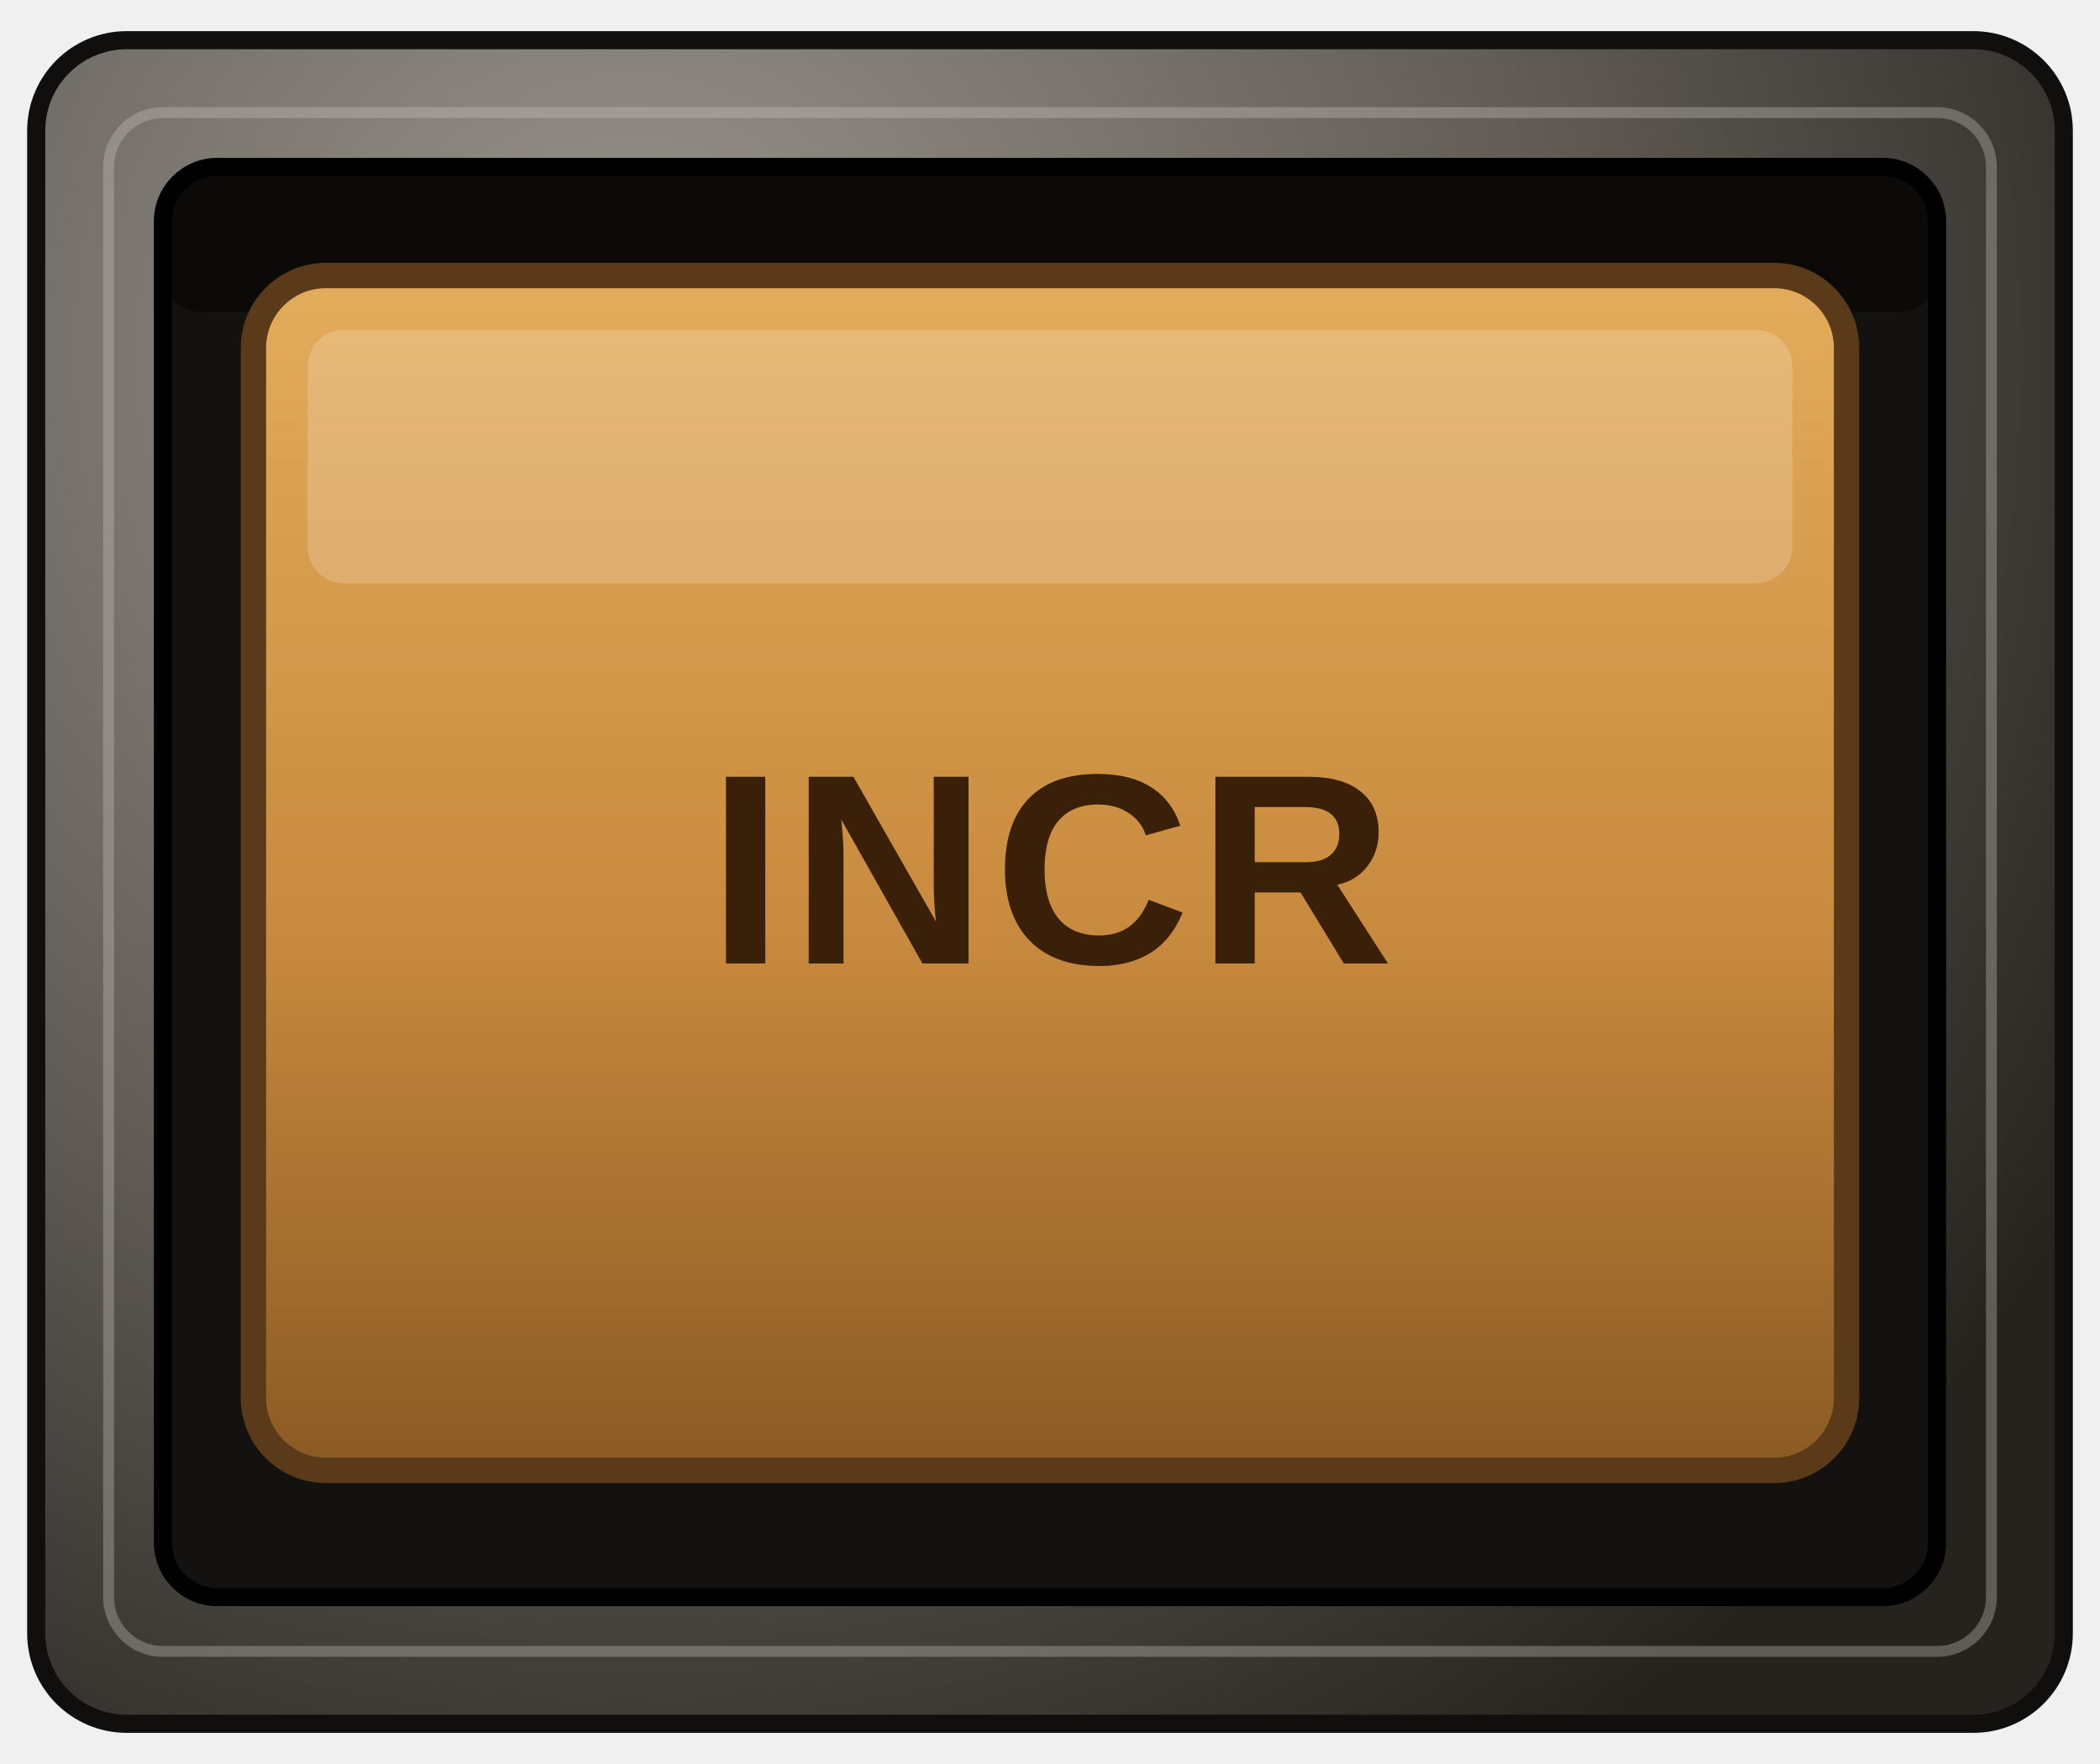
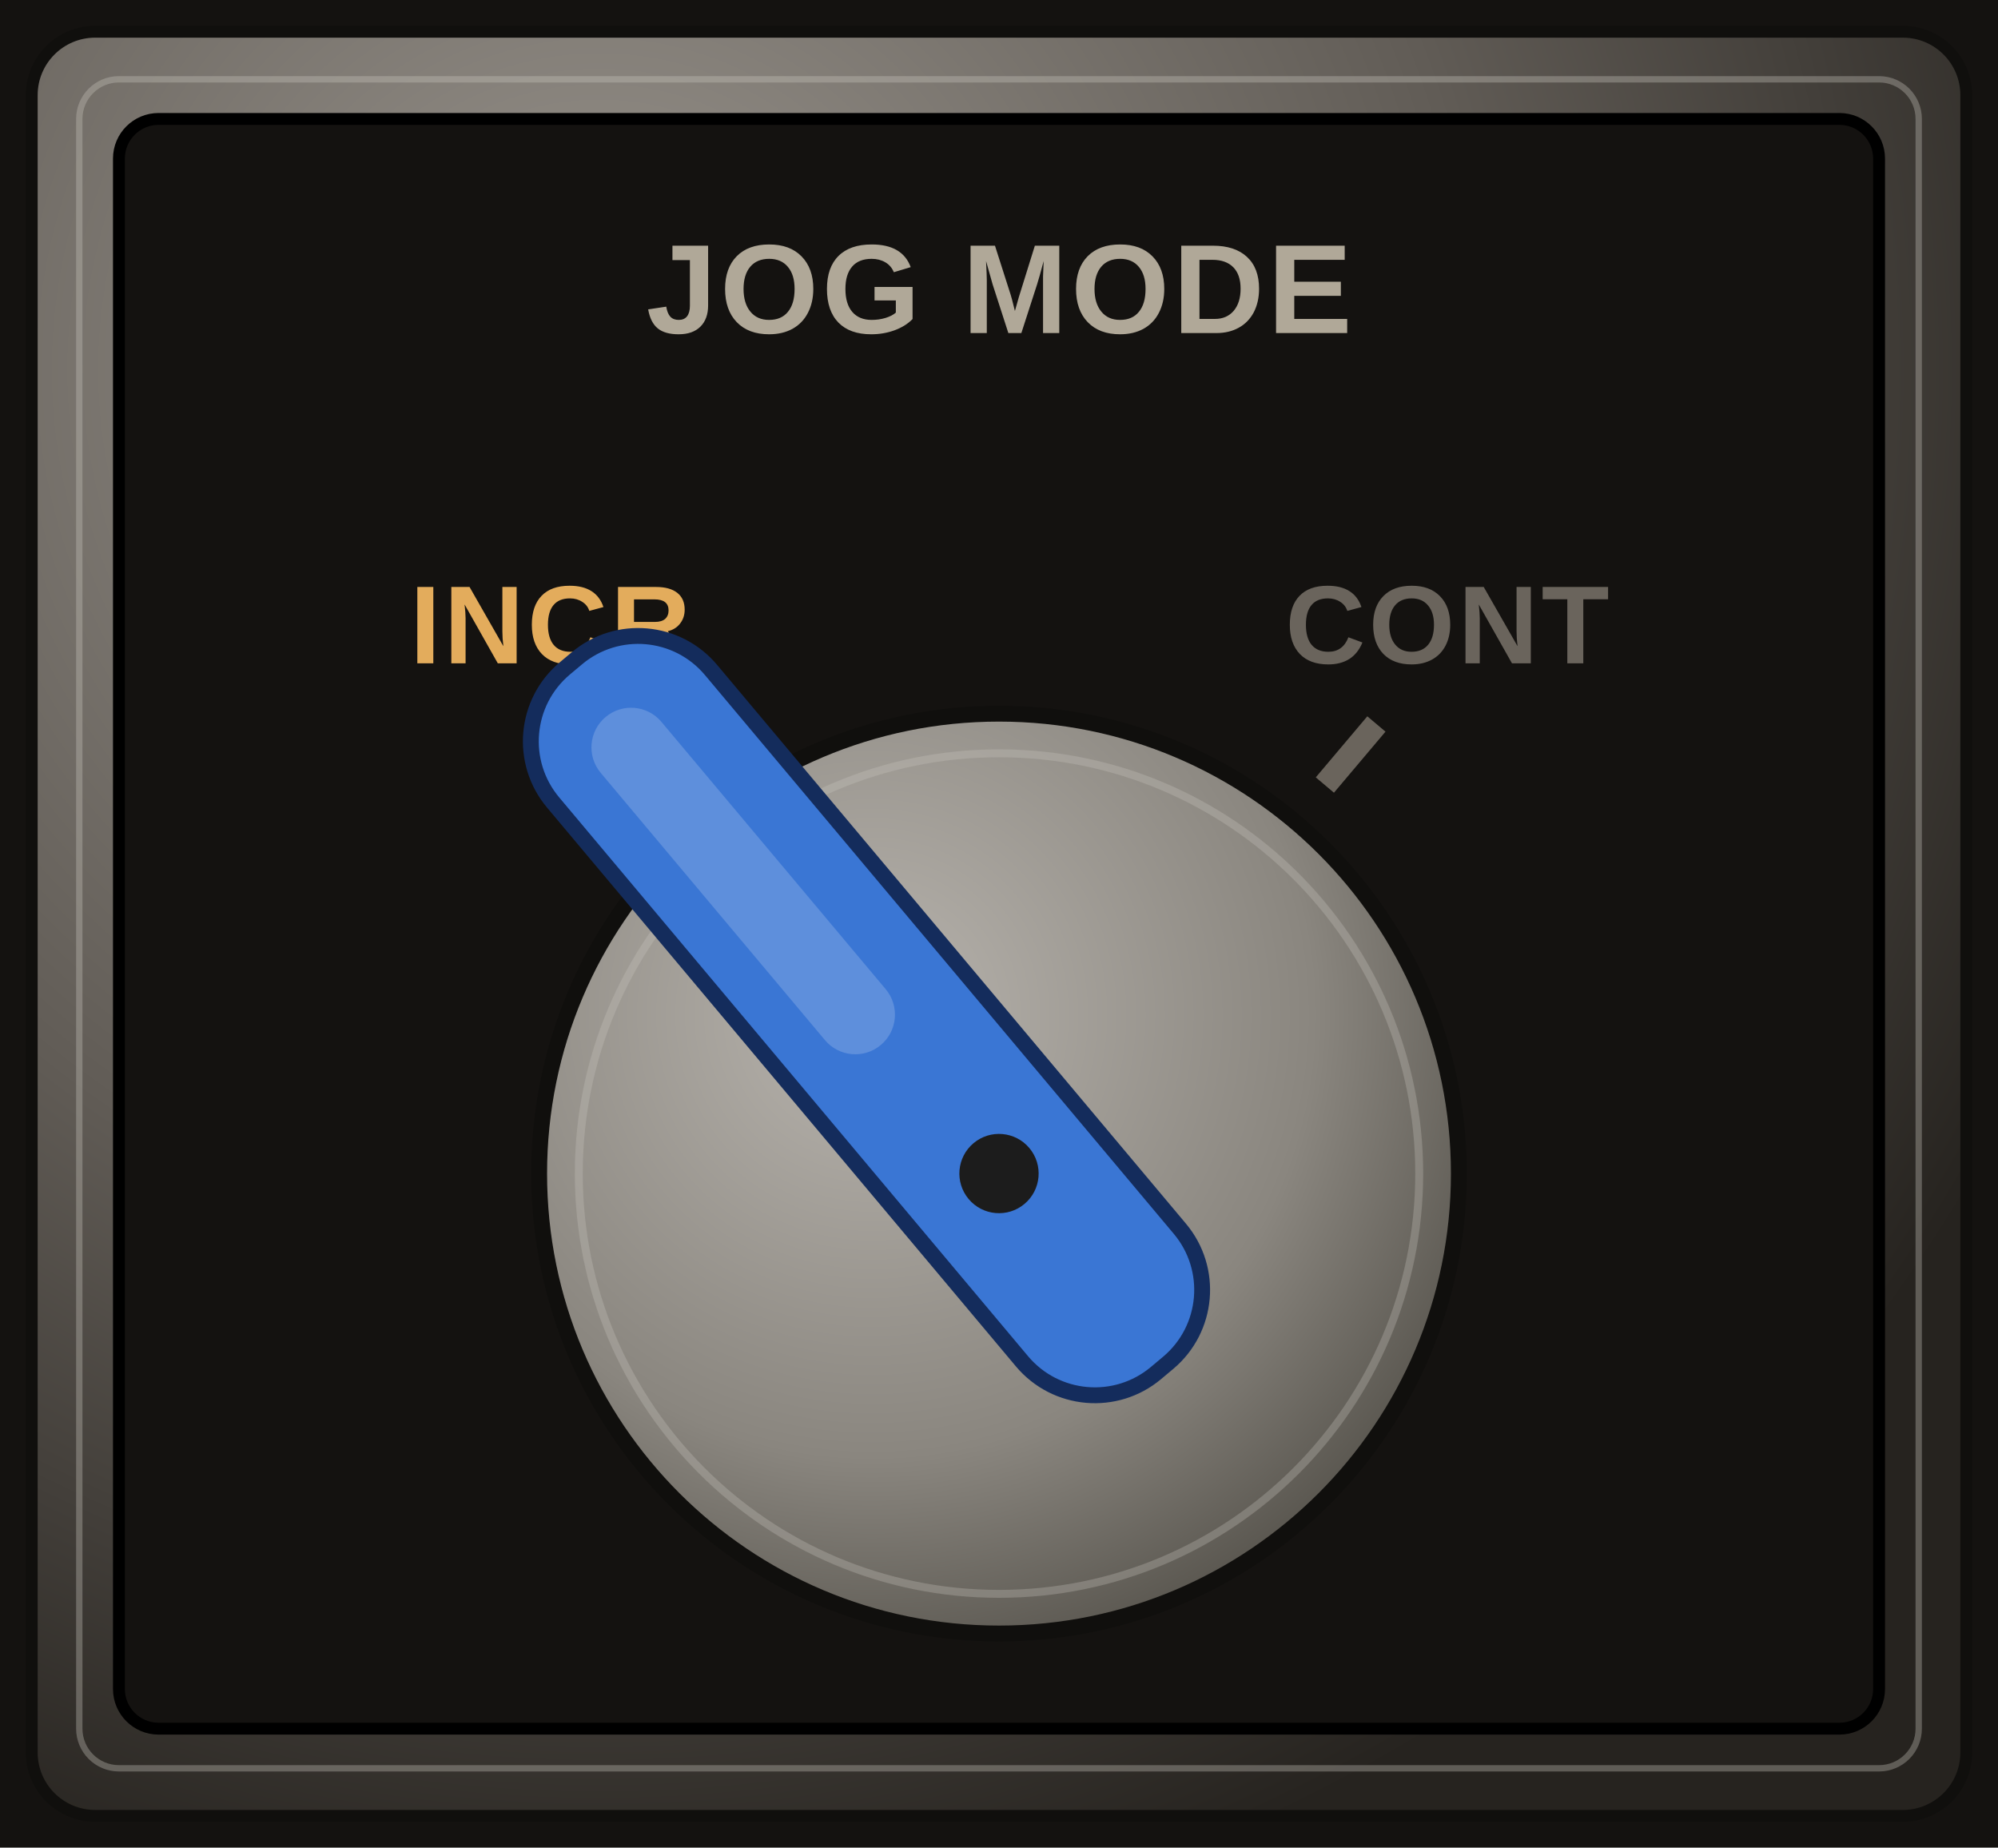
- <svg xmlns="http://www.w3.org/2000/svg" width="100" height="84" viewBox="0 0 116 97">
+ <svg xmlns="http://www.w3.org/2000/svg" width="252" height="233" viewBox="0 0 252 233">
+   <rect x="0" y="0" width="252" height="233" fill="#141210" />
  <defs>
-     <radialGradient id="bz" cx="34.8" cy="19.4" r="92.8" gradientUnits="userSpaceOnUse">
+     <radialGradient id="bz" cx="75.6" cy="46.6" r="201.6" gradientUnits="userSpaceOnUse">
      <stop offset="0" stop-color="#9a958e" />
      <stop offset="0.55" stop-color="#615c56" />
      <stop offset="1" stop-color="#26231f" />
    </radialGradient>
-     <linearGradient id="cap" x1="58.0" y1="15.0" x2="58.0" y2="81.0" gradientUnits="userSpaceOnUse">
-       <stop offset="0" stop-color="#e3ac5c" />
-       <stop offset="0.55" stop-color="#c88a3e" />
-       <stop offset="1" stop-color="#8a5a24" />
-     </linearGradient>
+     <radialGradient id="base" cx="110.0" cy="128.0" r="92.8" gradientUnits="userSpaceOnUse">
+       <stop offset="0" stop-color="#b8b4ae" />
+       <stop offset="0.6" stop-color="#8a867f" />
+       <stop offset="1" stop-color="#4a4740" />
+     </radialGradient>
  </defs>
-   <rect x="2" y="2" width="112" height="93" rx="5" fill="url(#bz)" stroke="#100f0d" stroke-width="1" />
-   <rect x="6" y="6" width="104" height="85" rx="3" fill="none" stroke="#c9c5be" stroke-width="0.6" opacity="0.35" />
-   <rect x="9" y="9" width="98" height="79" rx="3" fill="#141210" stroke="#000000" stroke-width="1" />
-   <rect x="9" y="9" width="98" height="8" rx="2" fill="#000000" opacity="0.45" />
-   <rect x="14" y="15" width="88" height="66" rx="4" fill="url(#cap)" stroke="#5a3a18" stroke-width="1.4" />
-   <rect x="17" y="18" width="82" height="14" rx="2" fill="#ffffff" opacity="0.18" />
-   <g transform="matrix(1 0 0 1 0 -10)">
-     <text x="39.1" y="63" font-size="15" font-weight="700" letter-spacing="0.4" fill="#3a2008" font-family="Arial, sans-serif">INCR</text>
+   <rect x="4" y="4" width="244" height="225" rx="8" fill="url(#bz)" stroke="#100f0d" stroke-width="1.5" />
+   <rect x="10" y="10" width="232" height="213" rx="5" fill="none" stroke="#c9c5be" stroke-width="0.8" opacity="0.35" />
+   <rect x="15" y="15" width="222" height="203" rx="5" fill="#141210" stroke="#000000" stroke-width="1.5" />
+   <text x="81.5" y="42" font-size="16" font-weight="700" letter-spacing="0.4" fill="#b0a898" font-family="Arial, sans-serif">JOG MODE</text>
+   <line x1="84.9" y1="99.0" x2="78.4" y2="91.3" stroke="#e3ac5c" stroke-width="3" />
+   <text x="51.7" y="83.652" font-size="14" font-weight="700" letter-spacing="0.4" fill="#e3ac5c" font-family="Arial, sans-serif">INCR</text>
+   <line x1="167.1" y1="99.0" x2="173.6" y2="91.3" stroke="#6a645c" stroke-width="3" />
+   <text x="162.1" y="83.652" font-size="14" font-weight="700" letter-spacing="0.4" fill="#6a645c" font-family="Arial, sans-serif">CONT</text>
+   <circle cx="126.0" cy="148.0" r="58.0" fill="url(#base)" stroke="#100f0d" stroke-width="2" />
+   <circle cx="126.0" cy="148.0" r="53.0" fill="none" stroke="#c9c5be" stroke-width="1" opacity="0.3" />
+   <g transform="matrix(0.766 -0.6428 0.6428 0.766 -65.65 115.62)">
+     <rect x="113.0" y="64.0" width="26" height="116" rx="12" fill="#3a76d4" stroke="#142c5c" stroke-width="2" />
+     <rect x="120.0" y="72.0" width="10" height="54" rx="5" fill="#ffffff" opacity="0.18" />
+     <circle cx="126.0" cy="148.0" r="5" fill="#1c1c1c" />
  </g>
</svg>
